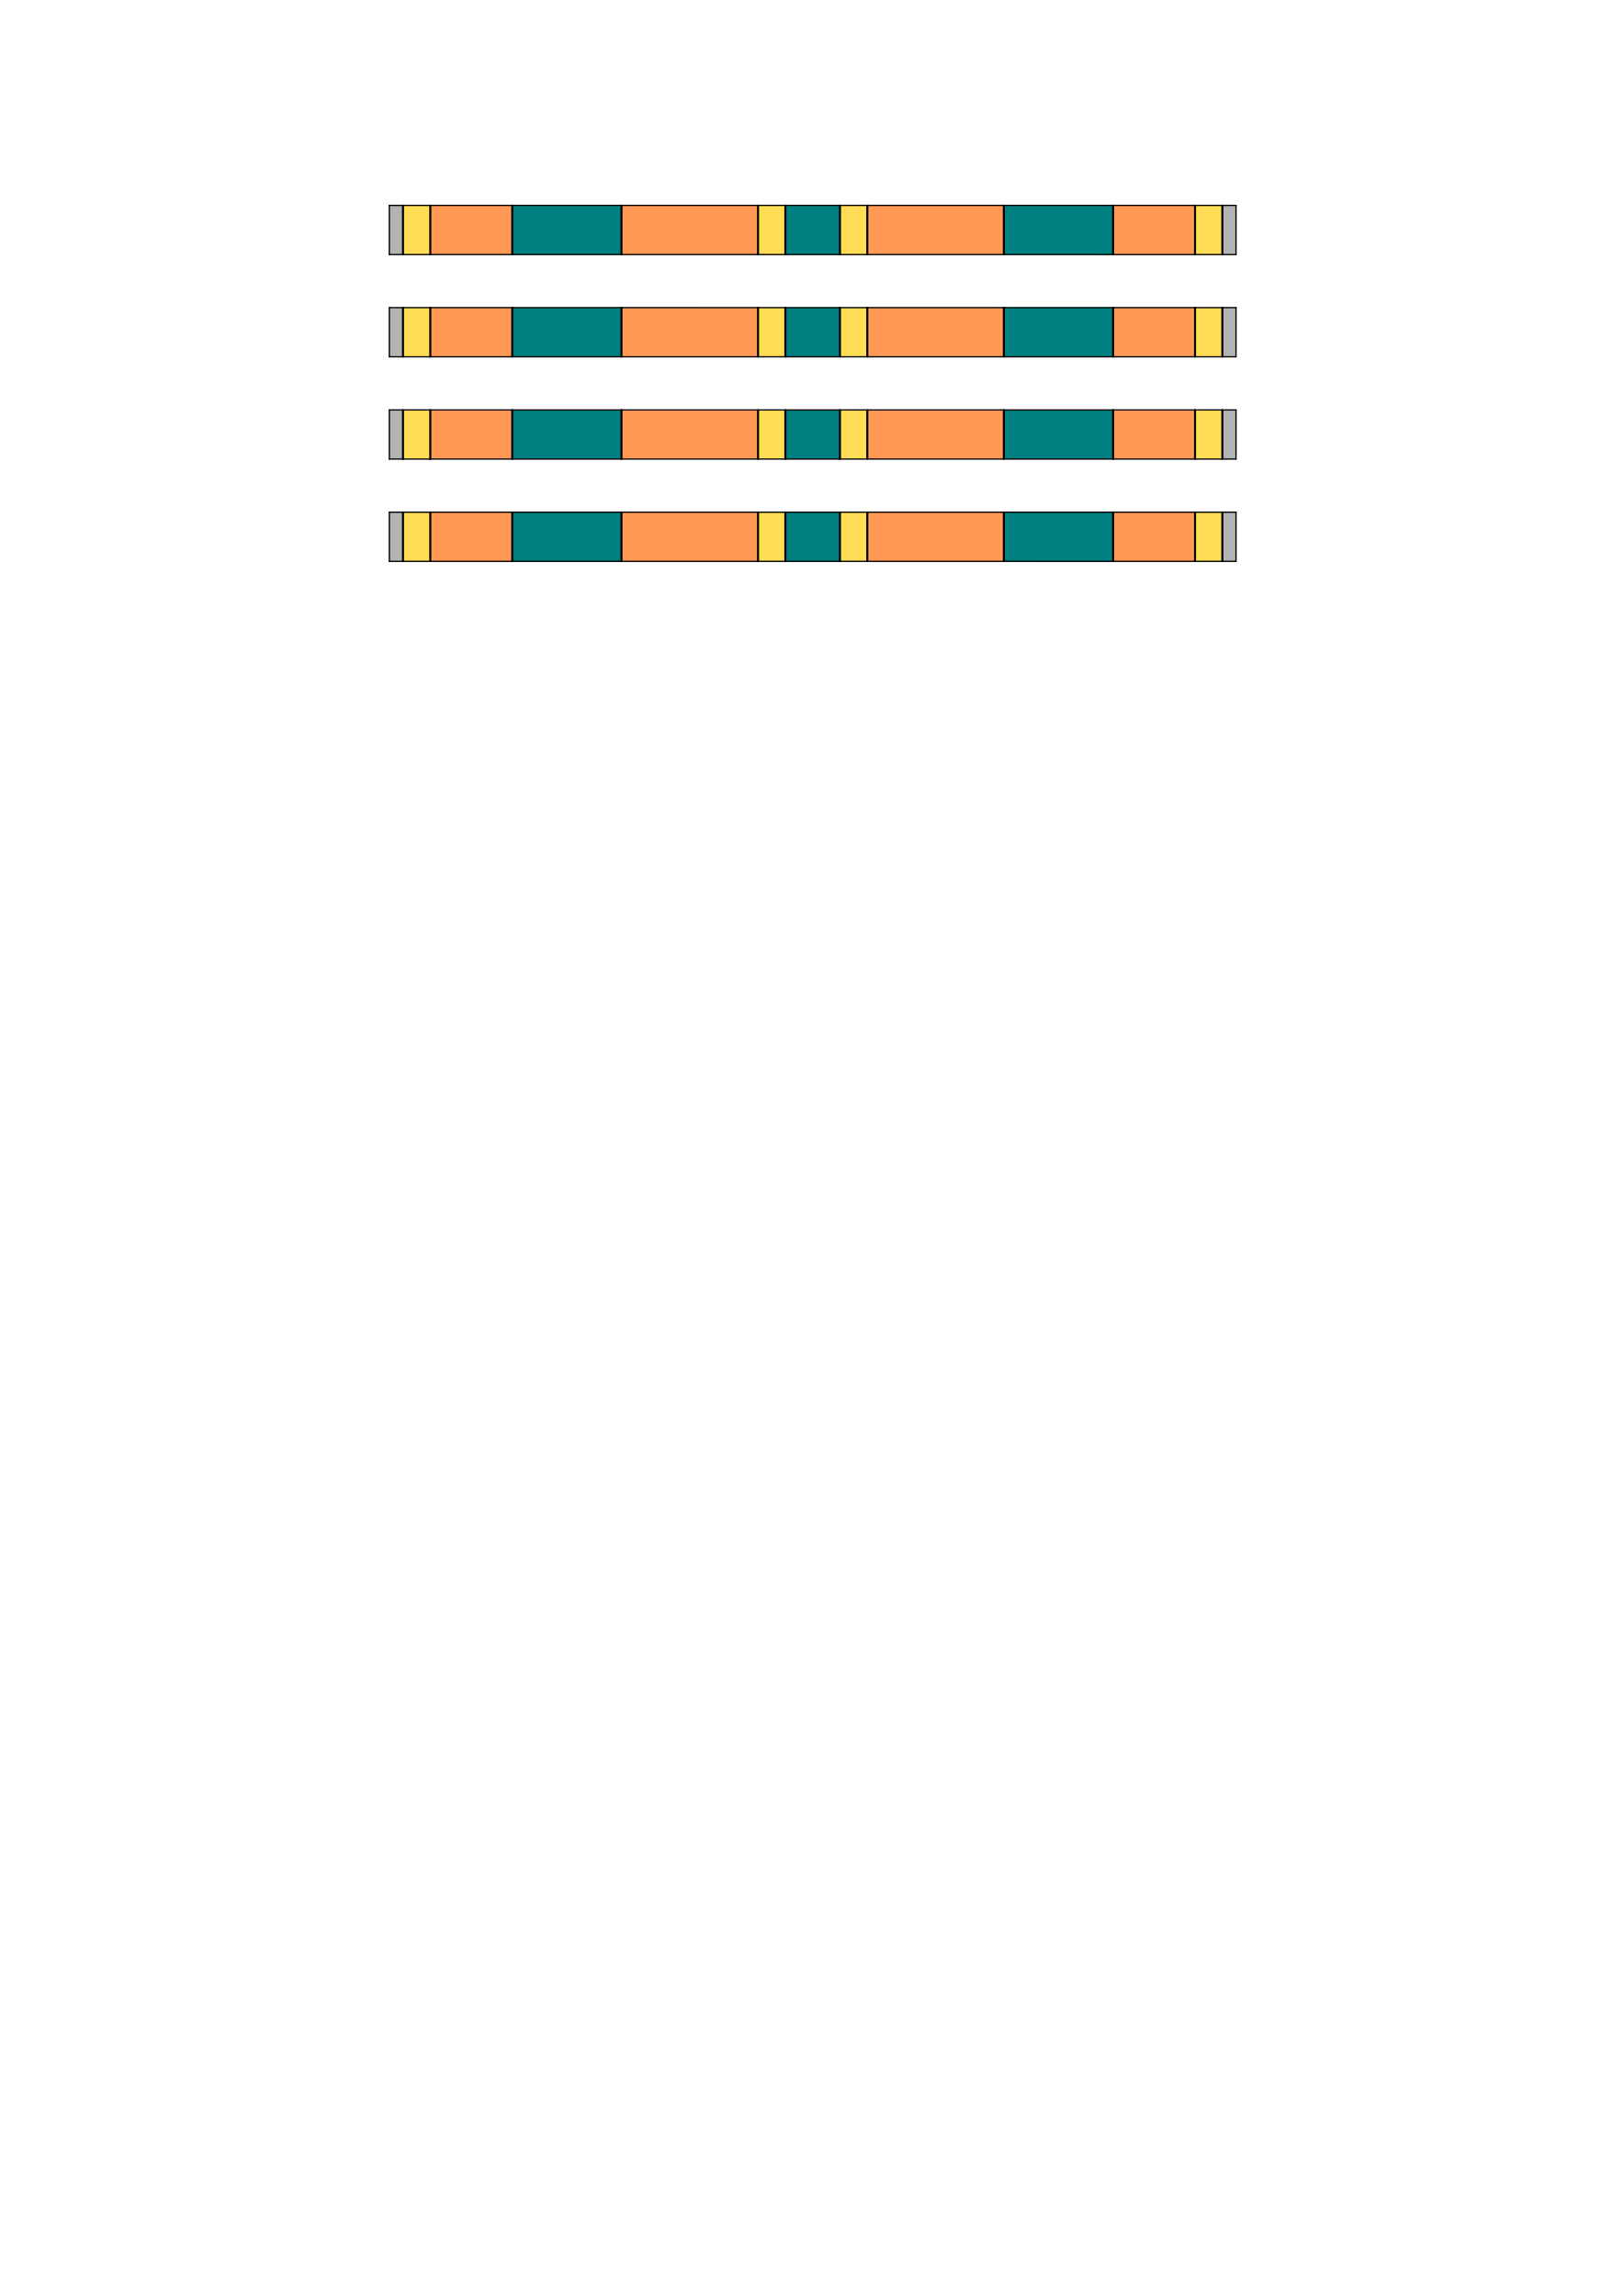
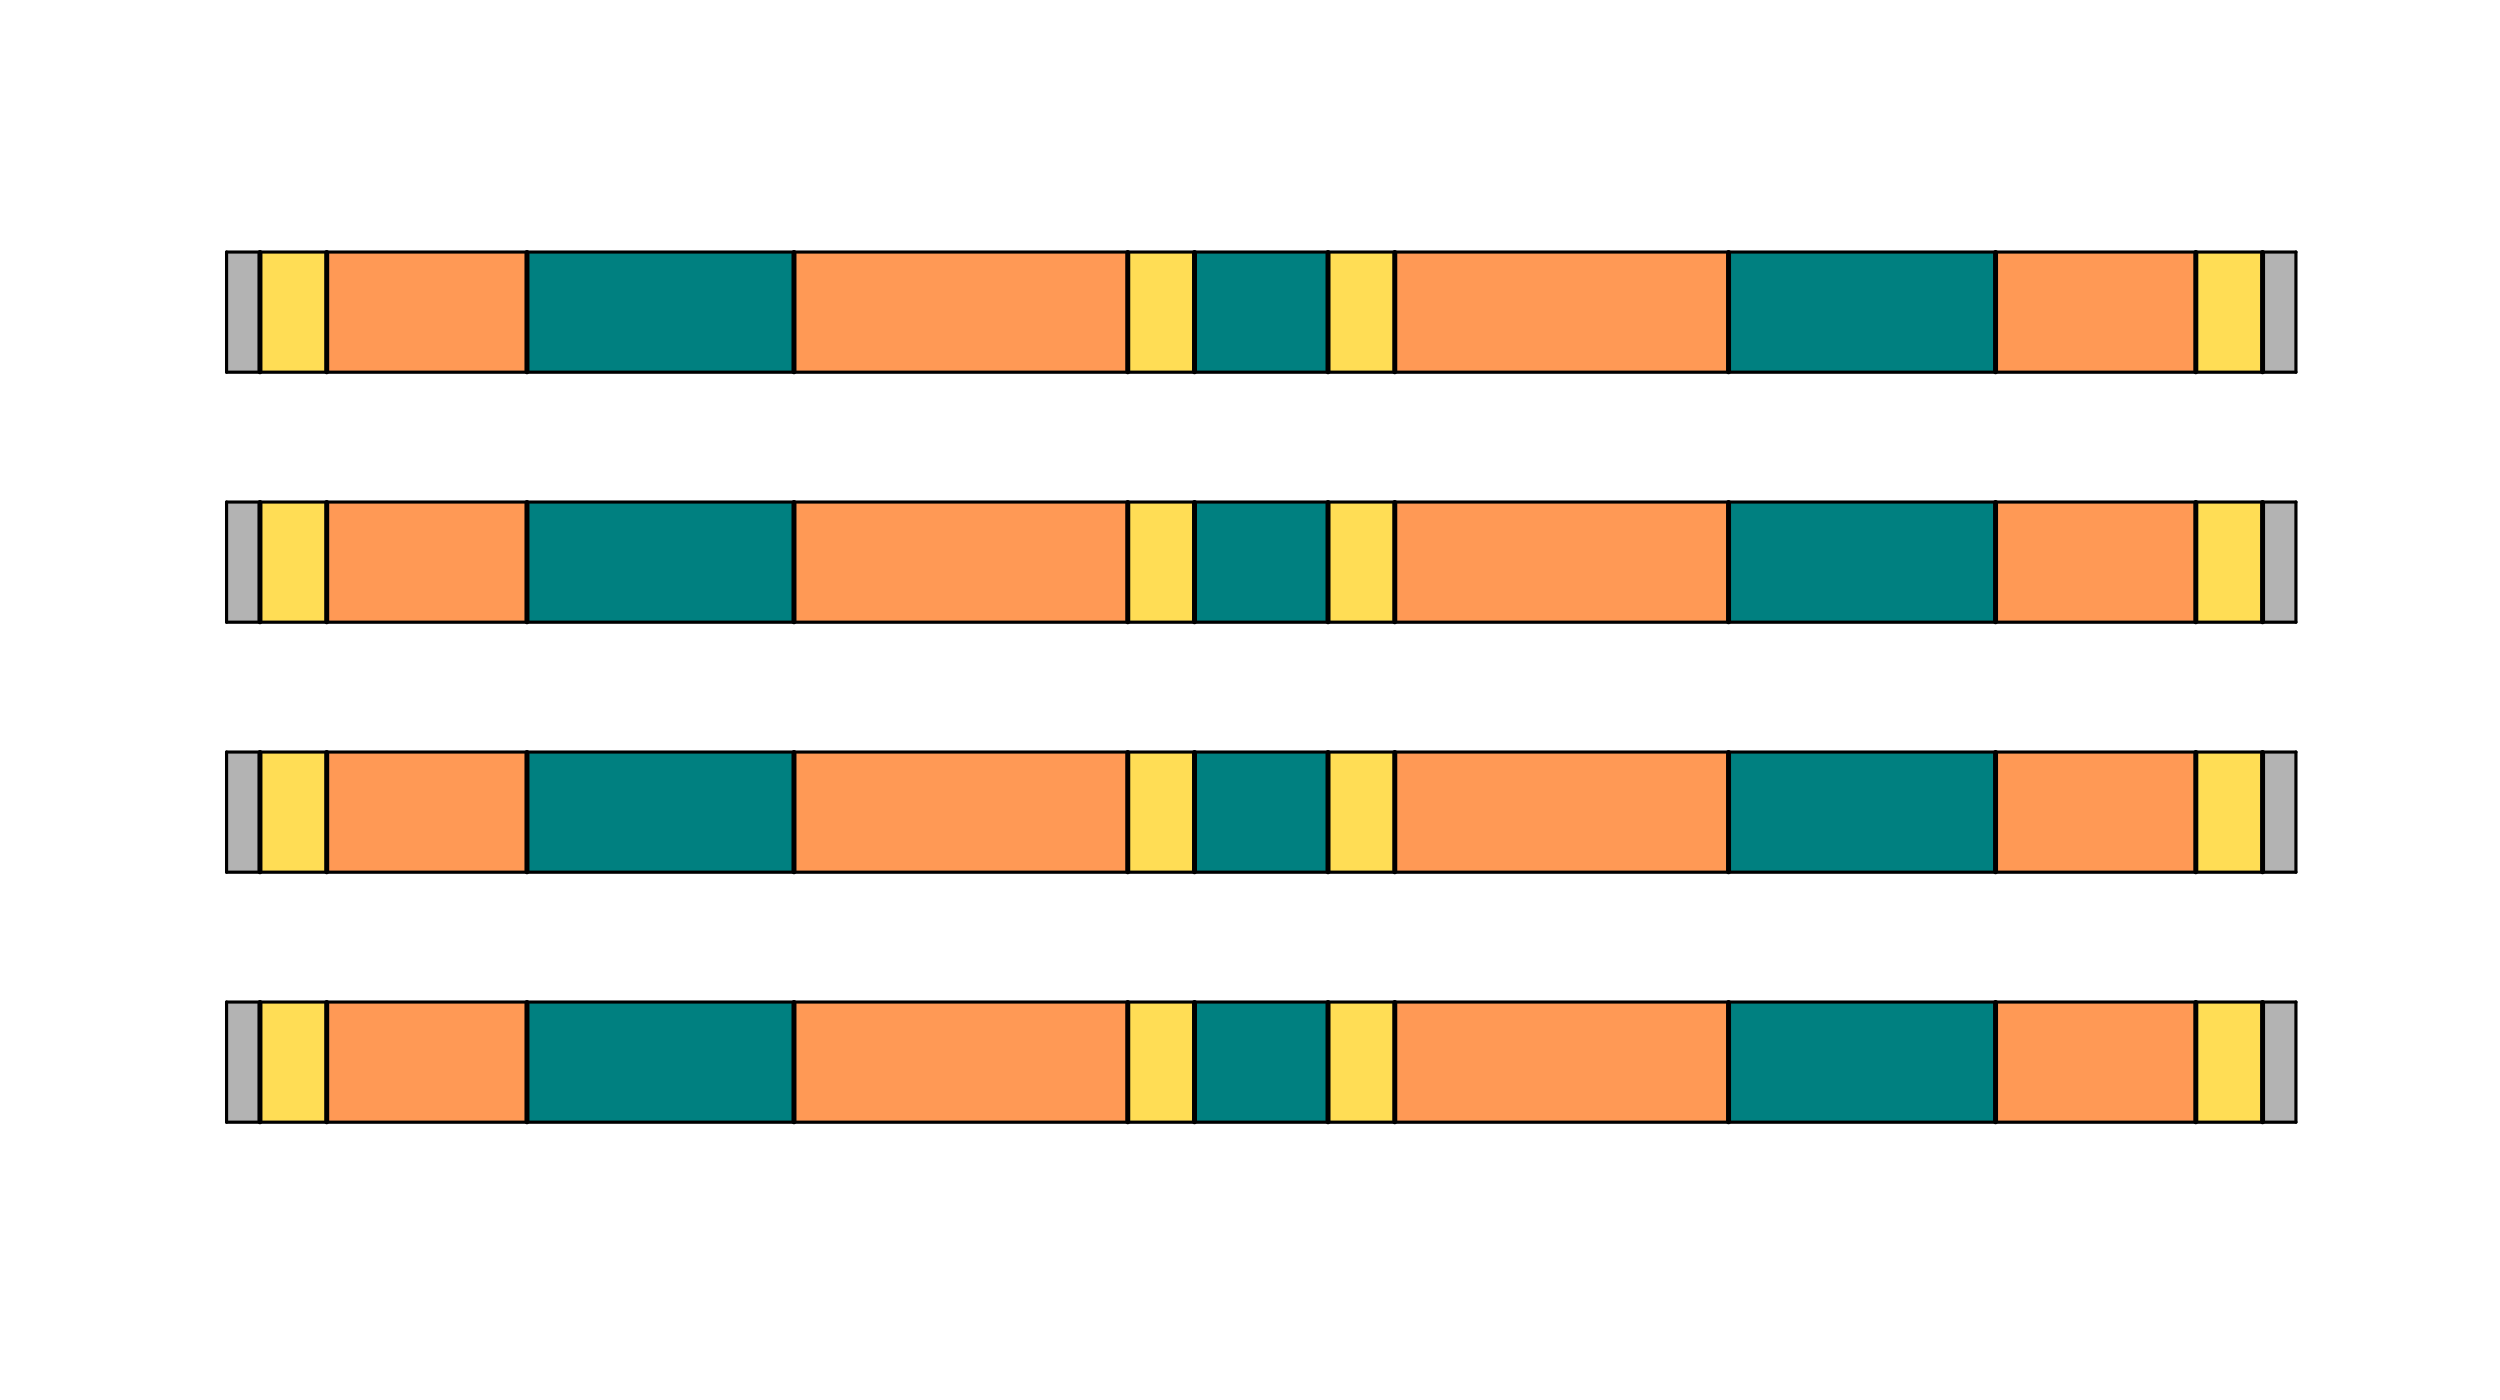
- <svg xmlns="http://www.w3.org/2000/svg" viewBox="0 0 793.701 1122.52" width="793.701" height="1122.52" version="1.1" id="svg31610">
+ <svg xmlns="http://www.w3.org/2000/svg" viewBox="145 180 500 20" width="500" height="280" version="1.1" id="svg31610">
  <defs id="defs30938">
    <marker id="DistanceX" orient="auto" refX="0.0" refY="0.0" style="overflow:visible">
      <path d="M 3,-3 L -3,3 M 0,-5 L  0,5" style="stroke:#000000; stroke-width:0.5" id="path30925" />
    </marker>
    <pattern id="Hatch" patternUnits="userSpaceOnUse" width="8" height="8" x="0" y="0">
      <path d="M8 4 l-4,4" stroke="#000000" stroke-width="0.25" linecap="square" id="path30928" />
      <path d="M6 2 l-4,4" stroke="#000000" stroke-width="0.25" linecap="square" id="path30930" />
      <path d="M4 0 l-4,4" stroke="#000000" stroke-width="0.25" linecap="square" id="path30932" />
    </pattern>
    <symbol id="*Model_Space" />
    <symbol id="*Paper_Space" />
    <symbol id="*Paper_Space0" />
  </defs>
  <g id="g31606">
    <g id="b6-s11" style="fill:#ffdd55">
      <path id="path31995-57" style="fill:#ffdd55;stroke:#000000;stroke-width:0.378;stroke-opacity:0" d="m 597.475,250.379 -13.422,0.002 0.26,24.041 13.26,0.002 z" />
      <path id="path31995" style="fill:#ffdd55;stroke:#000000;stroke-width:0.378;stroke-opacity:0" d="m 597.475,100.379 -13.422,0.002 0.26,24.041 13.26,0.002 z" />
      <path id="path31995-5" style="fill:#ffdd55;stroke:#000000;stroke-width:0.378;stroke-opacity:0" d="m 597.475,150.379 -13.422,0.002 0.26,24.041 13.26,0.002 z" />
      <path id="path31995-7" style="fill:#ffdd55;stroke:#000000;stroke-width:0.378;stroke-opacity:0" d="m 597.475,200.379 -13.422,0.002 0.26,24.041 13.26,0.002 z" />
    </g>
    <path id="path31998" style="fill:#b3b3b3;stroke:#000000;stroke-width:0.378;stroke-opacity:0" d="M 597.475 100.379 L 597.572 124.424 L 604.127 124.424 L 604.182 100.377 L 597.475 100.379 z " />
    <path id="path31998-8" style="fill:#b3b3b3;stroke:#000000;stroke-width:0.378;stroke-opacity:0" d="m 597.475,150.379 0.098,24.045 h 6.555 l 0.055,-24.047 z" />
    <path id="path31998-7" style="fill:#b3b3b3;stroke:#000000;stroke-width:0.378;stroke-opacity:0" d="m 597.475,200.379 0.098,24.045 h 6.555 l 0.055,-24.047 z" />
    <path id="path31998-4" style="fill:#b3b3b3;stroke:#000000;stroke-width:0.378;stroke-opacity:0" d="m 597.475,250.379 0.098,24.045 h 6.555 l 0.055,-24.047 z" />
    <g id="b6-s1" style="fill:#ffdd55">
      <path id="path31965" style="fill:#ffdd55;stroke:#000000;stroke-width:0.378;stroke-opacity:0" d="M 210.139 100.459 L 197.207 100.461 L 196.926 124.393 L 210.203 124.395 L 210.139 100.459 z " />
      <path id="path31965-1" style="fill:#ffdd55;stroke:#000000;stroke-width:0.378;stroke-opacity:0" d="m 210.139,150.459 -12.932,0.002 -0.281,23.932 13.277,0.002 z" />
      <path id="path31965-2" style="fill:#ffdd55;stroke:#000000;stroke-width:0.378;stroke-opacity:0" d="m 210.139,200.459 -12.932,0.002 -0.281,23.932 13.277,0.002 z" />
      <path id="path31965-8" style="fill:#ffdd55;stroke:#000000;stroke-width:0.378;stroke-opacity:0" d="m 210.139,250.459 -12.932,0.002 -0.281,23.932 13.277,0.002 z" />
    </g>
    <g id="b6-s2" style="fill:#ff9955">
      <path id="path31968" style="fill:#ff9955;stroke:#000000;stroke-width:0.378;stroke-opacity:0" d="M 250.396 100.451 L 210.139 100.459 L 210.203 124.395 L 250.541 124.398 L 250.396 100.451 z " />
      <path id="path31968-4" style="fill:#ff9955;stroke:#000000;stroke-width:0.378;stroke-opacity:0" d="m 250.396,150.451 -40.258,0.008 0.065,23.936 40.338,0.004 z" />
      <path id="path31968-3" style="fill:#ff9955;stroke:#000000;stroke-width:0.378;stroke-opacity:0" d="m 250.396,200.451 -40.258,0.008 0.065,23.936 40.338,0.004 z" />
      <path id="path31968-2" style="fill:#ff9955;stroke:#000000;stroke-width:0.378;stroke-opacity:0" d="m 250.396,250.451 -40.258,0.008 0.065,23.936 40.338,0.004 z" />
    </g>
    <g id="b6-s3" style="fill:#008080">
      <path id="path31971" style="fill:#008080;stroke:#000000;stroke-width:0.378;stroke-opacity:0" d="M 303.771 100.439 L 250.396 100.451 L 250.541 124.398 L 303.771 124.402 L 303.771 100.439 z " />
      <path id="path31971-9" style="fill:#008080;stroke:#000000;stroke-width:0.378;stroke-opacity:0" d="m 303.771,150.439 -53.375,0.012 0.145,23.947 53.23,0.004 z" />
      <path id="path31971-5" style="fill:#008080;stroke:#000000;stroke-width:0.378;stroke-opacity:0" d="m 303.771,200.439 -53.375,0.012 0.145,23.947 53.23,0.004 z" />
      <path id="path31971-2" style="fill:#008080;stroke:#000000;stroke-width:0.378;stroke-opacity:0" d="m 303.771,250.439 -53.375,0.012 0.145,23.947 53.23,0.004 z" />
    </g>
    <g id="b6-s4">
      <path id="path31974" style="fill:#ff9955;stroke:#000000;stroke-width:0.378;stroke-opacity:0" d="M 370.59 100.426 L 303.771 100.439 L 303.771 124.402 L 370.727 124.406 L 370.59 100.426 z " />
      <path id="path31974-0" style="fill:#ff9955;stroke:#000000;stroke-width:0.378;stroke-opacity:0" d="m 370.59,150.426 -66.818,0.014 v 23.963 l 66.955,0.004 z" />
      <path id="path31974-7" style="fill:#ff9955;stroke:#000000;stroke-width:0.378;stroke-opacity:0" d="m 370.59,200.426 -66.818,0.014 v 23.963 l 66.955,0.004 z" />
      <path id="path31974-2" style="fill:#ff9955;stroke:#000000;stroke-width:0.378;stroke-opacity:0" d="m 370.59,250.426 -66.818,0.014 v 23.963 l 66.955,0.004 z" />
    </g>
    <g id="b6-s5" style="fill:#ffdd55">
      <path id="path31977" style="fill:#ffdd55;stroke:#000000;stroke-width:0.378;stroke-opacity:0" d="M 383.951 100.424 L 370.59 100.426 L 370.727 124.406 L 383.85 124.408 L 383.951 100.424 z " />
      <path id="path31977-7" style="fill:#ffdd55;stroke:#000000;stroke-width:0.378;stroke-opacity:0" d="m 383.951,150.424 -13.361,0.002 0.137,23.98 13.123,0.002 z" />
      <path id="path31977-5" style="fill:#ffdd55;stroke:#000000;stroke-width:0.378;stroke-opacity:0" d="m 383.951,200.424 -13.361,0.002 0.137,23.98 13.123,0.002 z" />
      <path id="path31977-74" style="fill:#ffdd55;stroke:#000000;stroke-width:0.378;stroke-opacity:0" d="m 383.951,250.424 -13.361,0.002 0.137,23.98 13.123,0.002 z" />
    </g>
    <g id="b6-s6" style="fill:#008080">
      <path id="path31980" style="fill:#008080;stroke:#000000;stroke-width:0.378;stroke-opacity:0" d="M 410.506 100.418 L 383.951 100.424 L 383.85 124.408 L 410.713 124.41 L 410.506 100.418 z " />
      <path id="path31980-3" style="fill:#008080;stroke:#000000;stroke-width:0.378;stroke-opacity:0" d="m 410.506,150.418 -26.555,0.006 -0.102,23.984 26.863,0.002 z" />
      <path id="path31980-6" style="fill:#008080;stroke:#000000;stroke-width:0.378;stroke-opacity:0" d="m 410.506,200.418 -26.555,0.006 -0.102,23.984 26.863,0.002 z" />
      <path id="path31980-8" style="fill:#008080;stroke:#000000;stroke-width:0.378;stroke-opacity:0" d="m 410.506,250.418 -26.555,0.006 -0.102,23.984 26.863,0.002 z" />
    </g>
    <g id="b6-s7" style="fill:#ffdd55">
      <path id="path31983" style="fill:#ffdd55;stroke:#000000;stroke-width:0.378;stroke-opacity:0" d="M 423.941 100.416 L 410.506 100.418 L 410.713 124.41 L 424.074 124.41 L 423.941 100.416 z " />
      <path id="path31983-4" style="fill:#ffdd55;stroke:#000000;stroke-width:0.378;stroke-opacity:0" d="m 423.941,150.416 -13.436,0.002 0.207,23.992 h 13.361 z" />
      <path id="path31983-0" style="fill:#ffdd55;stroke:#000000;stroke-width:0.378;stroke-opacity:0" d="m 423.941,200.416 -13.436,0.002 0.207,23.992 h 13.361 z" />
      <path id="path31983-1" style="fill:#ffdd55;stroke:#000000;stroke-width:0.378;stroke-opacity:0" d="m 423.941,250.416 -13.436,0.002 0.207,23.992 h 13.361 z" />
    </g>
    <g id="b6-s8">
      <path id="path31986" style="fill:#ff9955;stroke:#000000;stroke-width:0.378;stroke-opacity:0" d="M 490.525 100.402 L 423.941 100.416 L 424.074 124.41 L 490.688 124.416 L 490.525 100.402 z " />
      <path id="path31986-6" style="fill:#ff9955;stroke:#000000;stroke-width:0.378;stroke-opacity:0" d="m 490.525,150.402 -66.584,0.014 0.133,23.994 66.613,0.006 z" />
      <path id="path31986-60" style="fill:#ff9955;stroke:#000000;stroke-width:0.378;stroke-opacity:0" d="m 490.525,200.402 -66.584,0.014 0.133,23.994 66.613,0.006 z" />
      <path id="path31986-3" style="fill:#ff9955;stroke:#000000;stroke-width:0.378;stroke-opacity:0" d="m 490.525,250.402 -66.584,0.014 0.133,23.994 66.613,0.006 z" />
    </g>
    <g id="b6-s9" style="fill:#008080">
      <path id="path31989" style="fill:#008080;stroke:#000000;stroke-width:0.378;stroke-opacity:0" d="M 544.076 100.391 L 490.525 100.402 L 490.688 124.416 L 544.143 124.42 L 544.076 100.391 z " />
      <path id="path31989-7" style="fill:#008080;stroke:#000000;stroke-width:0.378;stroke-opacity:0" d="m 544.076,150.391 -53.551,0.012 0.162,24.014 53.455,0.004 z" />
      <path id="path31989-3" style="fill:#008080;stroke:#000000;stroke-width:0.378;stroke-opacity:0" d="m 544.076,200.391 -53.551,0.012 0.162,24.014 53.455,0.004 z" />
      <path id="path31989-8" style="fill:#008080;stroke:#000000;stroke-width:0.378;stroke-opacity:0" d="m 544.076,250.391 -53.551,0.012 0.162,24.014 53.455,0.004 z" />
    </g>
    <g id="b6-s10">
      <path id="path31992" style="fill:#ff9955;stroke:#000000;stroke-width:0.378;stroke-opacity:0" d="M 584.053 100.381 L 544.076 100.391 L 544.143 124.42 L 584.312 124.422 L 584.053 100.381 z " />
      <path id="path31992-5" style="fill:#ff9955;stroke:#000000;stroke-width:0.378;stroke-opacity:0" d="m 584.053,150.381 -39.977,0.01 0.066,24.029 40.17,0.002 z" />
      <path id="path31992-2" style="fill:#ff9955;stroke:#000000;stroke-width:0.378;stroke-opacity:0" d="m 584.053,200.381 -39.977,0.01 0.066,24.029 40.17,0.002 z" />
      <path id="path31992-7" style="fill:#ff9955;stroke:#000000;stroke-width:0.378;stroke-opacity:0" d="m 584.053,250.381 -39.977,0.01 0.066,24.029 40.17,0.002 z" />
    </g>
    <path style="fill:#ffdd55;stroke:#000000;stroke-linecap:round" d="M 597.513,274.352 V 250.5" id="path31572-9" />
    <path id="path31939" style="fill:#b3b3b3;stroke:#000000;stroke-width:0.378;stroke-opacity:0" d="M 197.207 100.461 L 190.357 100.463 L 190.314 124.393 L 196.926 124.393 L 197.207 100.461 z " />
    <path style="fill:none;stroke:#000000;stroke-linecap:round" d="M 196.99,124.352 V 100.5" id="path31570" />
    <path style="fill:none;stroke:#000000;stroke-linecap:round" d="M 597.513,124.352 V 100.5" id="path31572" />
    <path style="fill:none;stroke:#000000;stroke-linecap:round" d="M 584.162,124.352 V 100.5" id="path31574" />
    <path style="fill:none;stroke:#000000;stroke-linecap:round" d="M 544.11,124.352 V 100.5" id="path31576" />
    <path style="fill:none;stroke:#000000;stroke-linecap:round" d="M 490.707,124.352 V 100.5" id="path31578" />
    <path style="fill:none;stroke:#000000;stroke-linecap:round" d="M 423.952,124.352 V 100.5" id="path31580" />
    <path style="fill:none;stroke:#000000;stroke-linecap:round" d="M 410.603,124.352 V 100.5" id="path31582" />
    <path style="fill:none;stroke:#000000;stroke-linecap:round" d="M 383.901,124.352 V 100.5" id="path31584" />
    <path style="fill:none;stroke:#000000;stroke-linecap:round" d="M 370.55,124.352 V 100.5" id="path31586" />
    <path style="fill:none;stroke:#000000;stroke-linecap:round" d="M 303.796,124.352 V 100.5" id="path31588" />
    <path style="fill:none;stroke:#000000;stroke-linecap:round" d="M 250.393,124.352 V 100.5" id="path31590" />
    <path style="fill:none;stroke:#000000;stroke-linecap:round" d="M 210.341,124.352 V 100.5" id="path31592" />
    <path style="fill:none;stroke:#000000;stroke-width:0.631;stroke-linecap:round" d="m 190.315,124.441 h 413.872" id="path31594" />
    <path style="fill:none;stroke:#000000;stroke-width:0.631;stroke-linecap:round" d="M 604.188,100.41 H 190.315" id="path31596" />
    <path style="fill:none;stroke:#000000;stroke-width:0.631;stroke-linecap:round" d="m 190.315,100.41 v 24.031" id="path31598" />
    <path style="fill:none;stroke:#000000;stroke-width:0.631;stroke-linecap:round" d="m 604.188,100.41 v 24.031" id="path31600" />
    <path id="path31939-9" style="fill:#b3b3b3;stroke:#000000;stroke-width:0.378;stroke-opacity:0" d="m 197.207,150.461 -6.85,0.002 -0.043,23.93 h 6.611 z" />
    <path style="fill:none;stroke:#000000;stroke-linecap:round" d="M 196.99,174.352 V 150.5" id="path31570-6" />
    <path style="fill:none;stroke:#000000;stroke-linecap:round" d="M 597.513,174.352 V 150.5" id="path31572-3" />
    <path style="fill:none;stroke:#000000;stroke-linecap:round" d="M 584.162,174.352 V 150.5" id="path31574-3" />
    <path style="fill:none;stroke:#000000;stroke-linecap:round" d="M 544.11,174.352 V 150.5" id="path31576-9" />
    <path style="fill:none;stroke:#000000;stroke-linecap:round" d="M 490.707,174.352 V 150.5" id="path31578-4" />
    <path style="fill:none;stroke:#000000;stroke-linecap:round" d="M 423.952,174.352 V 150.5" id="path31580-0" />
    <path style="fill:none;stroke:#000000;stroke-linecap:round" d="M 410.603,174.352 V 150.5" id="path31582-2" />
    <path style="fill:none;stroke:#000000;stroke-linecap:round" d="M 383.901,174.352 V 150.5" id="path31584-1" />
    <path style="fill:none;stroke:#000000;stroke-linecap:round" d="M 370.55,174.352 V 150.5" id="path31586-9" />
    <path style="fill:none;stroke:#000000;stroke-linecap:round" d="M 303.796,174.352 V 150.5" id="path31588-0" />
    <path style="fill:none;stroke:#000000;stroke-linecap:round" d="M 250.393,174.352 V 150.5" id="path31590-1" />
    <path style="fill:none;stroke:#000000;stroke-linecap:round" d="M 210.341,174.352 V 150.5" id="path31592-8" />
    <path style="fill:none;stroke:#000000;stroke-width:0.631;stroke-linecap:round" d="m 190.315,174.441 h 413.872" id="path31594-9" />
    <path style="fill:none;stroke:#000000;stroke-width:0.631;stroke-linecap:round" d="M 604.188,150.41 H 190.315" id="path31596-4" />
    <path style="fill:none;stroke:#000000;stroke-width:0.631;stroke-linecap:round" d="m 190.315,150.41 v 24.031" id="path31598-7" />
    <path style="fill:none;stroke:#000000;stroke-width:0.631;stroke-linecap:round" d="m 604.188,150.41 v 24.031" id="path31600-8" />
    <path id="path31939-2" style="fill:#b3b3b3;stroke:#000000;stroke-width:0.378;stroke-opacity:0" d="m 197.207,200.461 -6.85,0.002 -0.043,23.93 h 6.611 z" />
    <path style="fill:none;stroke:#000000;stroke-linecap:round" d="M 196.99,224.352 V 200.5" id="path31570-8" />
    <path style="fill:none;stroke:#000000;stroke-linecap:round" d="M 597.513,224.352 V 200.5" id="path31572-2" />
    <path style="fill:none;stroke:#000000;stroke-linecap:round" d="M 584.162,224.352 V 200.5" id="path31574-9" />
    <path style="fill:none;stroke:#000000;stroke-linecap:round" d="M 544.11,224.352 V 200.5" id="path31576-3" />
    <path style="fill:none;stroke:#000000;stroke-linecap:round" d="M 490.707,224.352 V 200.5" id="path31578-6" />
    <path style="fill:none;stroke:#000000;stroke-linecap:round" d="M 423.952,224.352 V 200.5" id="path31580-7" />
    <path style="fill:none;stroke:#000000;stroke-linecap:round" d="M 410.603,224.352 V 200.5" id="path31582-4" />
    <path style="fill:none;stroke:#000000;stroke-linecap:round" d="M 383.901,224.352 V 200.5" id="path31584-4" />
    <path style="fill:none;stroke:#000000;stroke-linecap:round" d="M 370.55,224.352 V 200.5" id="path31586-8" />
    <path style="fill:none;stroke:#000000;stroke-linecap:round" d="M 303.796,224.352 V 200.5" id="path31588-2" />
    <path style="fill:none;stroke:#000000;stroke-linecap:round" d="M 250.393,224.352 V 200.5" id="path31590-0" />
    <path style="fill:none;stroke:#000000;stroke-linecap:round" d="M 210.341,224.352 V 200.5" id="path31592-9" />
    <path style="fill:none;stroke:#000000;stroke-width:0.631;stroke-linecap:round" d="m 190.315,224.441 h 413.872" id="path31594-5" />
    <path style="fill:none;stroke:#000000;stroke-width:0.631;stroke-linecap:round" d="M 604.188,200.41 H 190.315" id="path31596-2" />
    <path style="fill:none;stroke:#000000;stroke-width:0.631;stroke-linecap:round" d="m 190.315,200.41 v 24.031" id="path31598-77" />
    <path style="fill:none;stroke:#000000;stroke-width:0.631;stroke-linecap:round" d="m 604.188,200.41 v 24.031" id="path31600-5" />
    <path id="path31939-3" style="fill:#b3b3b3;stroke:#000000;stroke-width:0.378;stroke-opacity:0" d="m 197.207,250.461 -6.85,0.002 -0.043,23.93 h 6.611 z" />
    <path style="fill:none;stroke:#000000;stroke-linecap:round" d="M 196.99,274.352 V 250.5" id="path31570-5" />
    <path style="fill:none;stroke:#000000;stroke-linecap:round" d="M 584.162,274.352 V 250.5" id="path31574-7" />
    <path style="fill:none;stroke:#000000;stroke-linecap:round" d="M 544.11,274.352 V 250.5" id="path31576-96" />
    <path style="fill:none;stroke:#000000;stroke-linecap:round" d="M 490.707,274.352 V 250.5" id="path31578-3" />
    <path style="fill:none;stroke:#000000;stroke-linecap:round" d="M 423.952,274.352 V 250.5" id="path31580-70" />
    <path style="fill:none;stroke:#000000;stroke-linecap:round" d="M 410.603,274.352 V 250.5" id="path31582-1" />
    <path style="fill:none;stroke:#000000;stroke-linecap:round" d="M 383.901,274.352 V 250.5" id="path31584-0" />
    <path style="fill:none;stroke:#000000;stroke-linecap:round" d="M 370.55,274.352 V 250.5" id="path31586-3" />
    <path style="fill:none;stroke:#000000;stroke-linecap:round" d="M 303.796,274.352 V 250.5" id="path31588-4" />
    <path style="fill:none;stroke:#000000;stroke-linecap:round" d="M 250.393,274.352 V 250.5" id="path31590-09" />
    <path style="fill:none;stroke:#000000;stroke-linecap:round" d="M 210.341,274.352 V 250.5" id="path31592-1" />
    <path style="fill:none;stroke:#000000;stroke-width:0.631;stroke-linecap:round" d="m 190.315,274.441 h 413.872" id="path31594-8" />
    <path style="fill:none;stroke:#000000;stroke-width:0.631;stroke-linecap:round" d="M 604.188,250.41 H 190.315" id="path31596-7" />
    <path style="fill:none;stroke:#000000;stroke-width:0.631;stroke-linecap:round" d="m 190.315,250.41 v 24.031" id="path31598-0" />
    <path style="fill:none;stroke:#000000;stroke-width:0.631;stroke-linecap:round" d="m 604.188,250.41 v 24.031" id="path31600-81" />
  </g>
  <g id="g31608" />
</svg>
